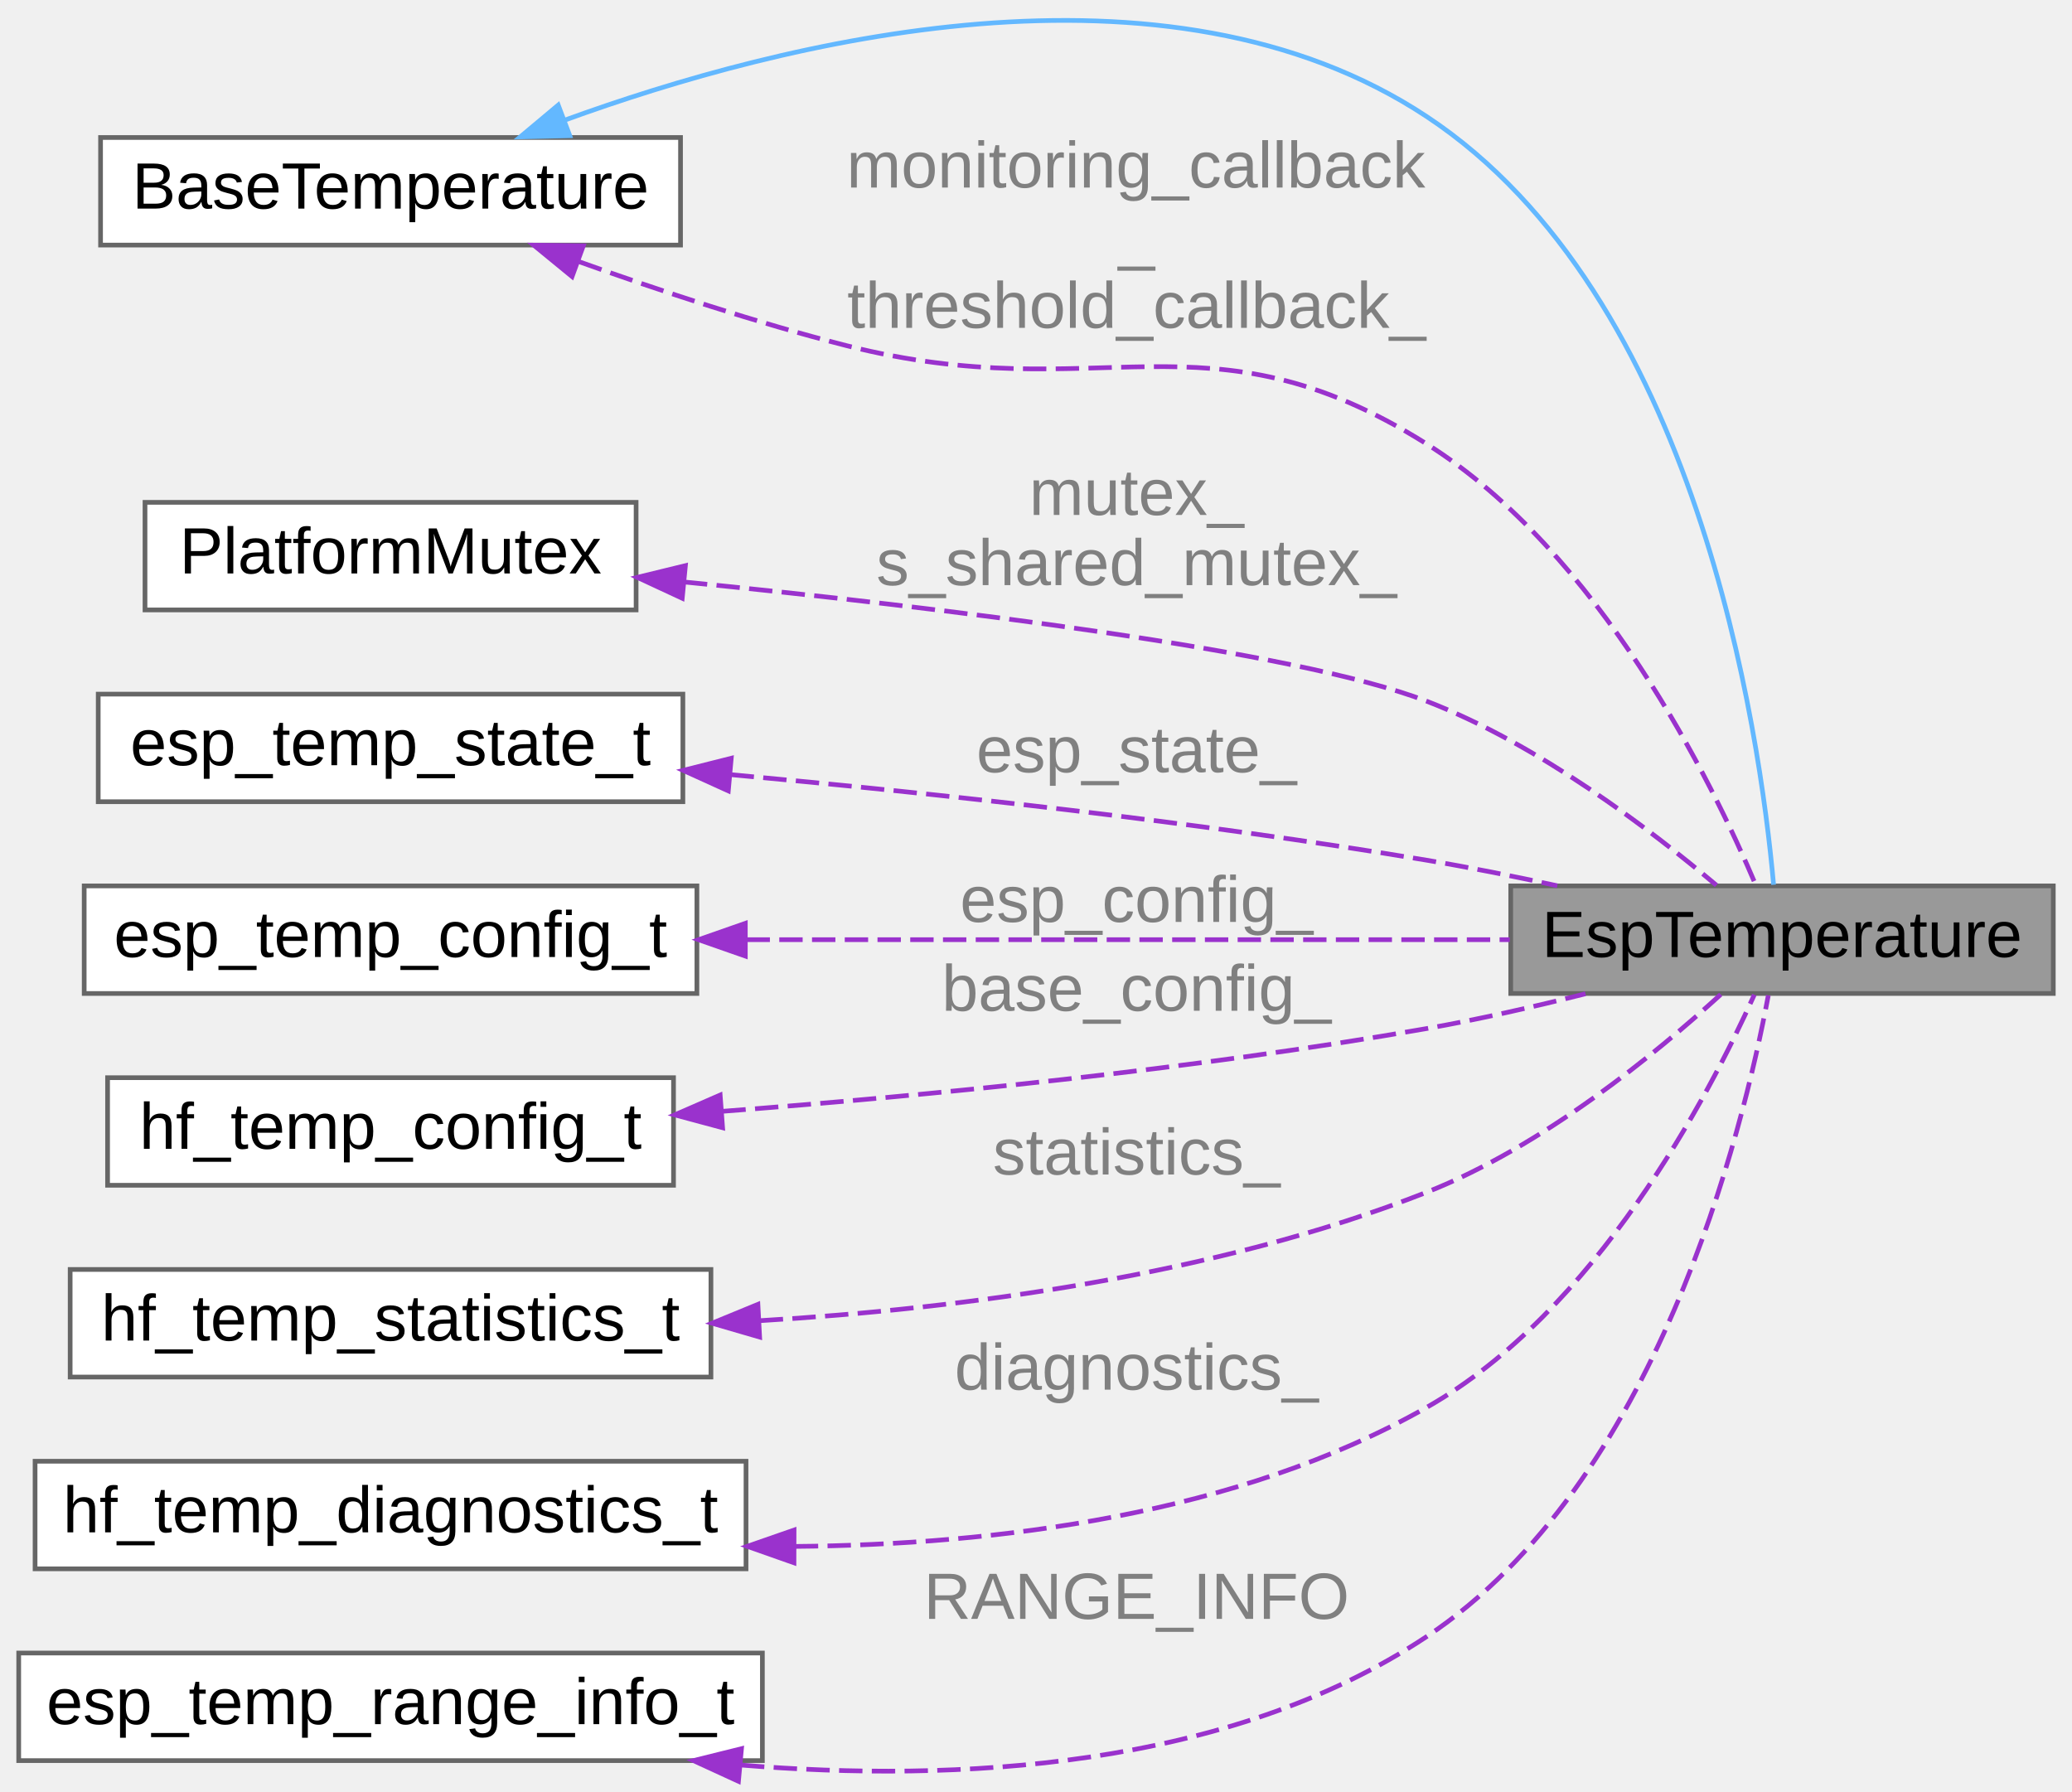
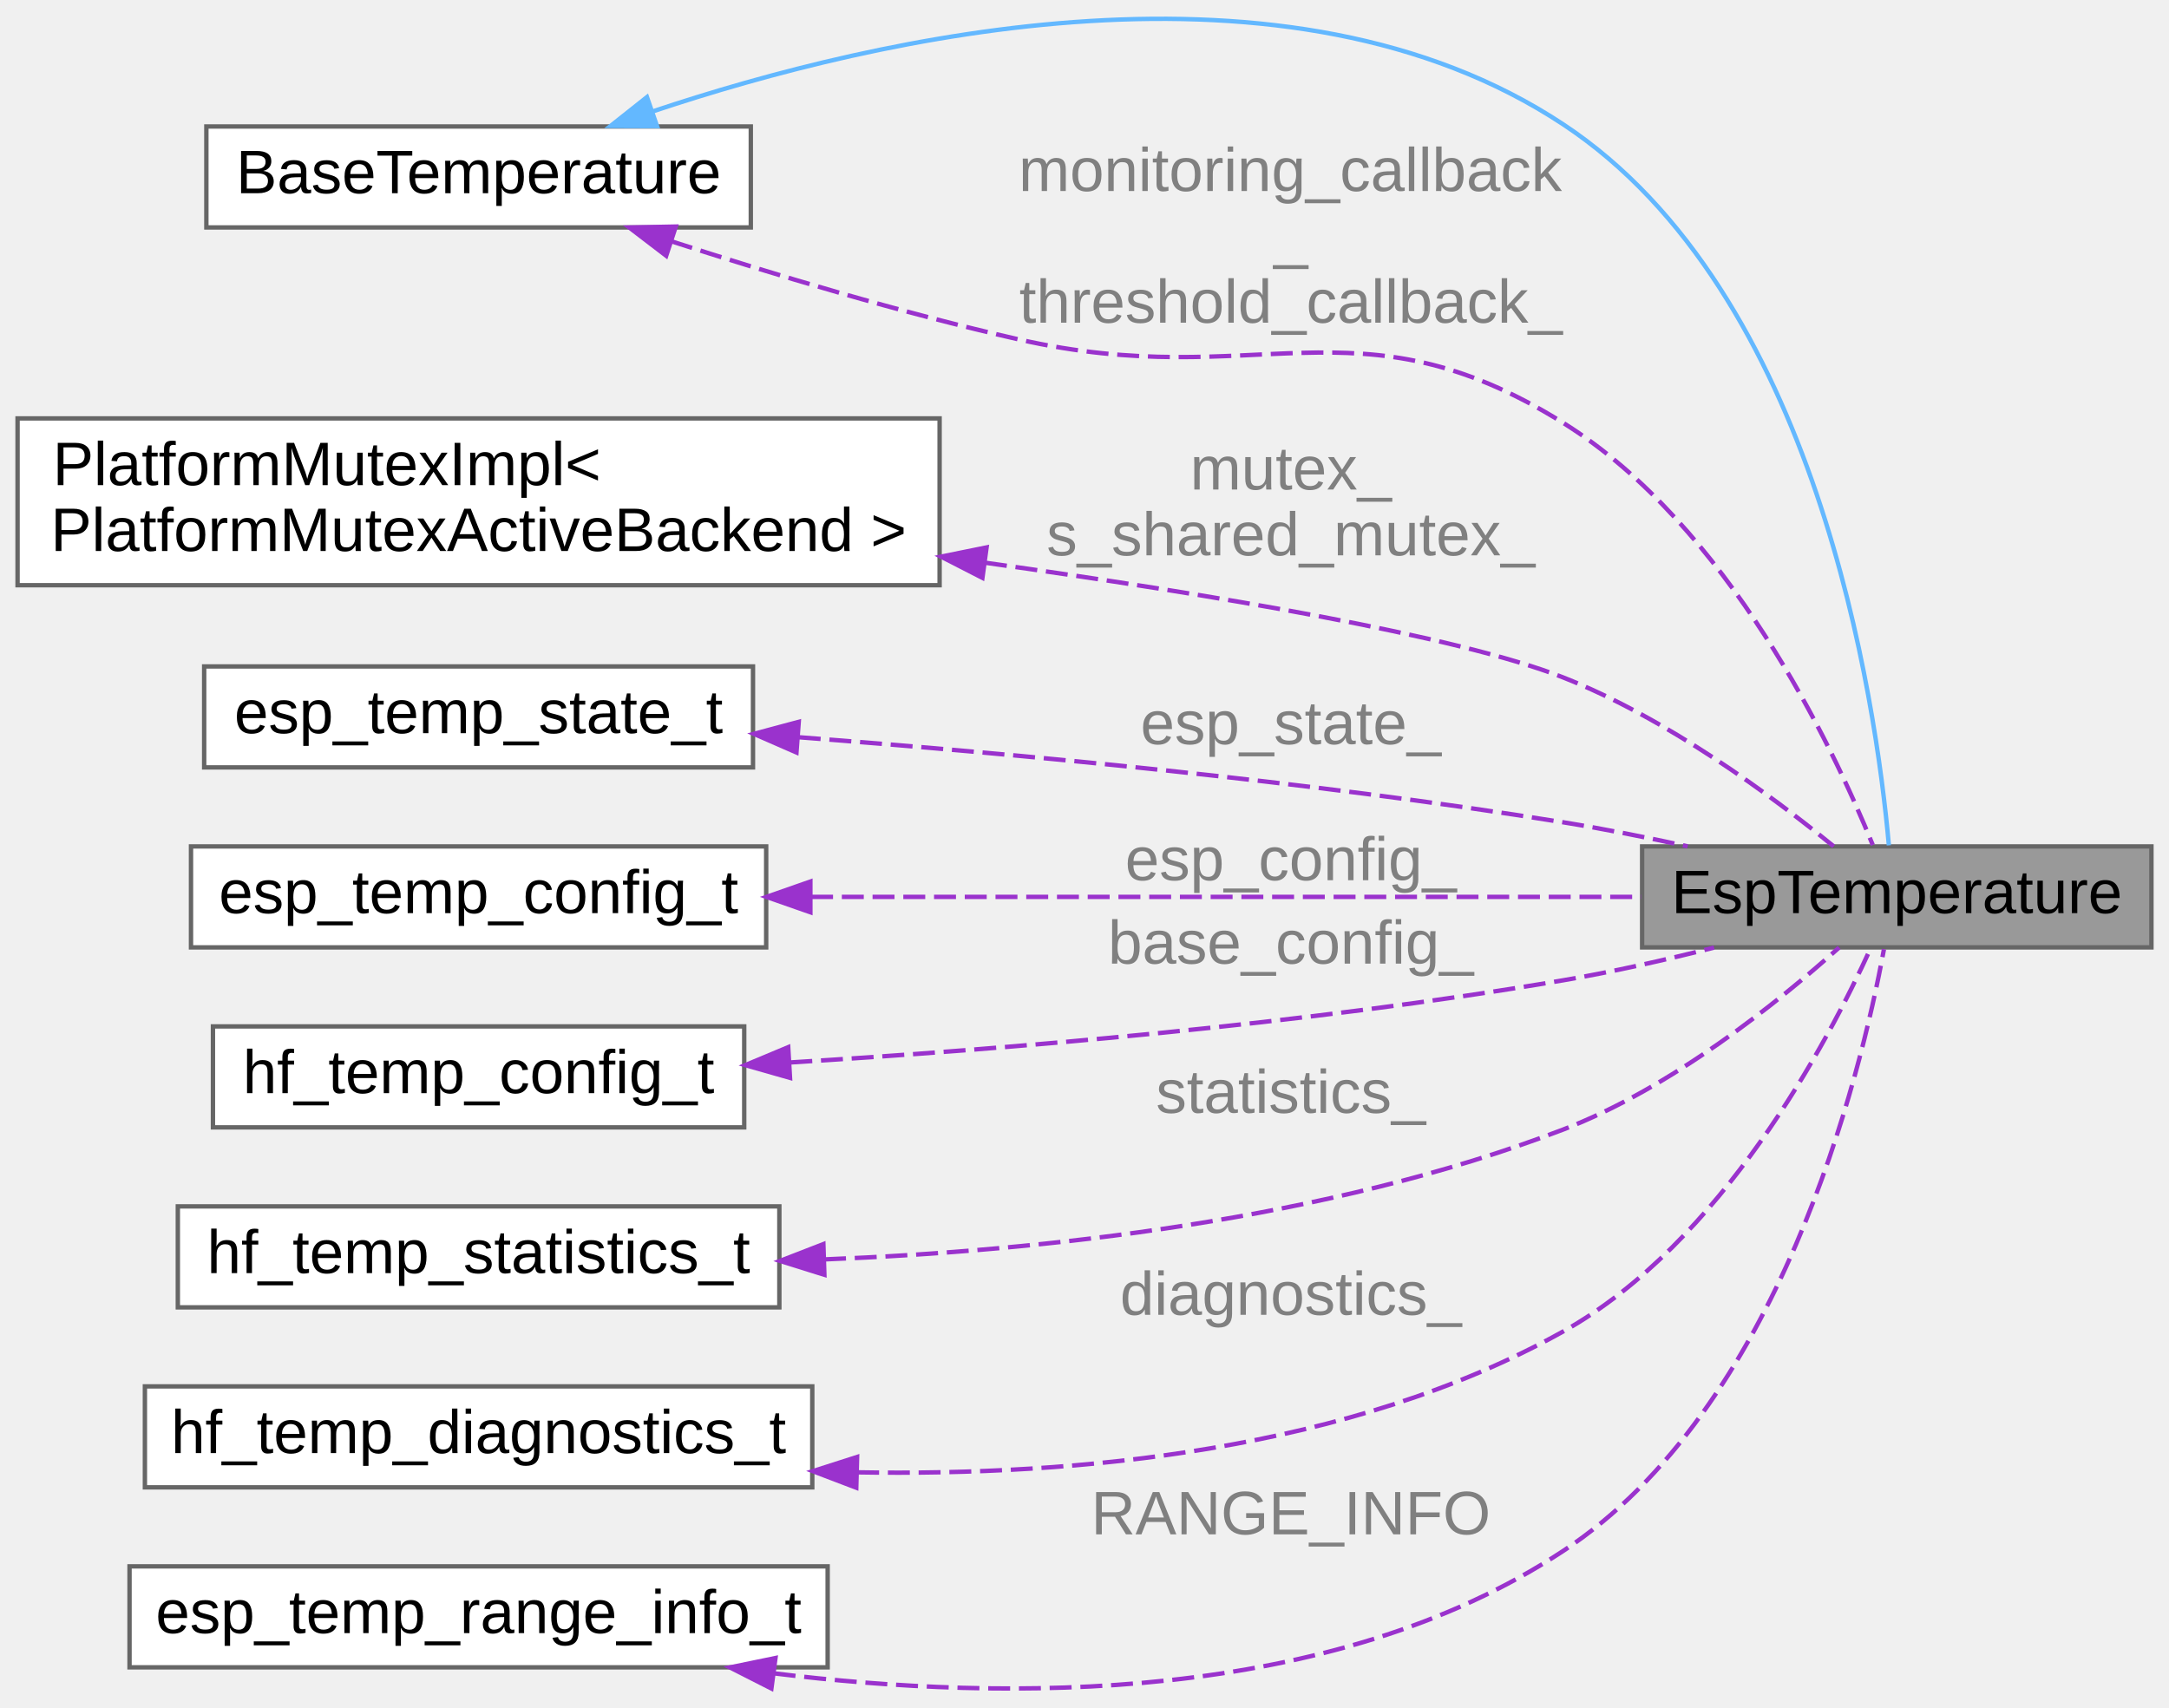
- <svg xmlns="http://www.w3.org/2000/svg" xmlns:xlink="http://www.w3.org/1999/xlink" width="443pt" height="383pt" viewBox="0.00 0.00 443.00 382.61">
-   <g id="graph0" class="graph" transform="scale(1 1) rotate(0) translate(4 378.61)">
+ <svg xmlns="http://www.w3.org/2000/svg" xmlns:xlink="http://www.w3.org/1999/xlink" width="494pt" height="389pt" viewBox="0.00 0.00 494.00 388.80">
+   <g id="graph0" class="graph" transform="scale(1 1) rotate(0) translate(4 384.8)">
    <g id="Node000001" class="node">
      <g id="a_Node000001">
        <a xlink:title="ESP32-C6 internal temperature sensor implementation.">
-           <polygon fill="#999999" stroke="#666666" points="435,-189.41 319,-189.41 319,-166.41 435,-166.41 435,-189.41" />
-           <text text-anchor="middle" x="377" y="-174.21" font-family="Arial" font-size="14.00">EspTemperature</text>
+           <polygon fill="#999999" stroke="#666666" points="486,-192.09 370,-192.09 370,-169.09 486,-169.09 486,-192.09" />
+           <text text-anchor="middle" x="428" y="-176.89" font-family="Arial" font-size="14.00">EspTemperature</text>
        </a>
      </g>
    </g>
    <g id="Node000002" class="node">
      <g id="a_Node000002">
        <a xlink:href="classBaseTemperature.html" target="_top" xlink:title="Abstract base class for all temperature sensor implementations.">
-           <polygon fill="white" stroke="#666666" points="141.5,-349.41 17.5,-349.41 17.5,-326.41 141.5,-326.41 141.5,-349.41" />
-           <text text-anchor="middle" x="79.5" y="-334.21" font-family="Arial" font-size="14.00">BaseTemperature</text>
+           <polygon fill="white" stroke="#666666" points="167,-356.09 43,-356.09 43,-333.09 167,-333.09 167,-356.09" />
+           <text text-anchor="middle" x="105" y="-340.89" font-family="Arial" font-size="14.00">BaseTemperature</text>
        </a>
      </g>
    </g>
    <g id="edge1_Node000001_Node000002" class="edge">
      <g id="a_edge1_Node000001_Node000002">
        <a xlink:title=" ">
-           <path fill="none" stroke="#63b8ff" d="M116.63,-353.08C163.33,-370.08 245.25,-390.76 301,-353.91 358.91,-315.64 372.25,-222.55 375.2,-189.66" />
-           <polygon fill="#63b8ff" stroke="#63b8ff" points="117.82,-349.79 107.23,-349.54 115.35,-356.34 117.82,-349.79" />
+           <path fill="none" stroke="#63b8ff" d="M144.53,-359.48C196.33,-376.81 289.16,-398.11 352,-356.59 409.91,-318.31 423.25,-225.23 426.2,-192.34" />
+           <polygon fill="#63b8ff" stroke="#63b8ff" points="145.64,-356.16 135.05,-356.2 143.35,-362.78 145.64,-356.16" />
        </a>
      </g>
    </g>
    <g id="edge8_Node000001_Node000002" class="edge">
      <g id="a_edge8_Node000001_Node000002">
        <a xlink:title=" ">
-           <path fill="none" stroke="#9a32cd" stroke-dasharray="5,2" d="M119.89,-322.83C137.21,-316.62 157.92,-309.76 177,-304.91 231.18,-291.16 253.68,-313.67 301,-283.91 338.02,-260.63 362,-211.76 371.45,-189.46" />
-           <polygon fill="#9a32cd" stroke="#9a32cd" points="118.31,-319.68 110.12,-326.39 120.71,-326.25 118.31,-319.68" />
+           <path fill="none" stroke="#9a32cd" stroke-dasharray="5,2" d="M148.86,-329.95C172.07,-322.44 201.37,-313.63 228,-307.59 282.37,-295.24 304.7,-318.1 352,-288.59 389.57,-265.14 413.27,-215.21 422.54,-192.4" />
+           <polygon fill="#9a32cd" stroke="#9a32cd" points="147.73,-326.64 139.31,-333.08 149.91,-333.29 147.73,-326.64" />
        </a>
      </g>
-       <text text-anchor="start" x="177" y="-338.71" font-family="Arial" font-size="14.00" fill="grey"> monitoring_callback</text>
-       <text text-anchor="middle" x="239" y="-323.71" font-family="Arial" font-size="14.00" fill="grey">_</text>
-       <text text-anchor="middle" x="239" y="-308.71" font-family="Arial" font-size="14.00" fill="grey">threshold_callback_</text>
+       <text text-anchor="start" x="228" y="-341.39" font-family="Arial" font-size="14.00" fill="grey"> monitoring_callback</text>
+       <text text-anchor="middle" x="290" y="-326.39" font-family="Arial" font-size="14.00" fill="grey">_</text>
+       <text text-anchor="middle" x="290" y="-311.39" font-family="Arial" font-size="14.00" fill="grey">threshold_callback_</text>
    </g>
    <g id="Node000003" class="node">
      <g id="a_Node000003">
-         <a xlink:href="classPlatformMutex.html" target="_top" xlink:title=" ">
-           <polygon fill="white" stroke="#666666" points="132,-271.41 27,-271.41 27,-248.41 132,-248.41 132,-271.41" />
-           <text text-anchor="middle" x="79.5" y="-256.21" font-family="Arial" font-size="14.00">PlatformMutex</text>
+         <a xlink:href="classPlatformMutexImpl.html" target="_top" xlink:title=" ">
+           <polygon fill="white" stroke="#666666" points="210,-289.59 0,-289.59 0,-251.59 210,-251.59 210,-289.59" />
+           <text text-anchor="start" x="8" y="-274.39" font-family="Arial" font-size="14.00">PlatformMutexImpl&lt;</text>
+           <text text-anchor="middle" x="105" y="-259.39" font-family="Arial" font-size="14.00"> PlatformMutexActiveBackend &gt;</text>
        </a>
      </g>
    </g>
    <g id="edge2_Node000001_Node000003" class="edge">
      <g id="a_edge2_Node000001_Node000003">
        <a xlink:title=" ">
-           <path fill="none" stroke="#9a32cd" stroke-dasharray="5,2" d="M142.23,-254.39C197.11,-248.91 272.86,-239.77 301,-228.91 324.94,-219.67 348.8,-201.52 362.98,-189.55" />
-           <polygon fill="#9a32cd" stroke="#9a32cd" points="141.86,-250.91 132.25,-255.37 142.54,-257.88 141.86,-250.91" />
+           <path fill="none" stroke="#9a32cd" stroke-dasharray="5,2" d="M220.35,-256.72C272.48,-249.43 327.88,-240.07 352,-230.59 375.59,-221.31 399.36,-203.75 413.63,-192.11" />
+           <polygon fill="#9a32cd" stroke="#9a32cd" points="219.75,-253.27 210.32,-258.1 220.7,-260.2 219.75,-253.27" />
        </a>
      </g>
-       <text text-anchor="middle" x="239" y="-268.71" font-family="Arial" font-size="14.00" fill="grey"> mutex_</text>
-       <text text-anchor="middle" x="239" y="-253.71" font-family="Arial" font-size="14.00" fill="grey">s_shared_mutex_</text>
+       <text text-anchor="middle" x="290" y="-273.39" font-family="Arial" font-size="14.00" fill="grey"> mutex_</text>
+       <text text-anchor="middle" x="290" y="-258.39" font-family="Arial" font-size="14.00" fill="grey">s_shared_mutex_</text>
    </g>
    <g id="Node000004" class="node">
      <g id="a_Node000004">
        <a xlink:href="structesp__temp__state__t.html" target="_top" xlink:title="ESP32-C6 specific temperature sensor state.">
-           <polygon fill="white" stroke="#666666" points="142,-230.41 17,-230.41 17,-207.41 142,-207.41 142,-230.41" />
-           <text text-anchor="middle" x="79.5" y="-215.21" font-family="Arial" font-size="14.00">esp_temp_state_t</text>
+           <polygon fill="white" stroke="#666666" points="167.5,-233.09 42.5,-233.09 42.5,-210.09 167.5,-210.09 167.5,-233.09" />
+           <text text-anchor="middle" x="105" y="-217.89" font-family="Arial" font-size="14.00">esp_temp_state_t</text>
        </a>
      </g>
    </g>
    <g id="edge3_Node000001_Node000004" class="edge">
      <g id="a_edge3_Node000001_Node000004">
        <a xlink:title=" ">
-           <path fill="none" stroke="#9a32cd" stroke-dasharray="5,2" d="M152.21,-213.2C195.47,-209.23 251.6,-203.17 301,-194.91 310.09,-193.39 319.72,-191.46 328.95,-189.44" />
-           <polygon fill="#9a32cd" stroke="#9a32cd" points="151.71,-209.73 142.06,-214.11 152.34,-216.7 151.71,-209.73" />
+           <path fill="none" stroke="#9a32cd" stroke-dasharray="5,2" d="M177.92,-216.96C227.13,-213.21 293.76,-206.99 352,-197.59 361.23,-196.1 371.01,-194.15 380.37,-192.11" />
+           <polygon fill="#9a32cd" stroke="#9a32cd" points="177.4,-213.49 167.69,-217.73 177.92,-220.47 177.4,-213.49" />
        </a>
      </g>
-       <text text-anchor="middle" x="239" y="-213.71" font-family="Arial" font-size="14.00" fill="grey"> esp_state_</text>
+       <text text-anchor="middle" x="290" y="-215.39" font-family="Arial" font-size="14.00" fill="grey"> esp_state_</text>
    </g>
    <g id="Node000005" class="node">
      <g id="a_Node000005">
        <a xlink:href="structesp__temp__config__t.html" target="_top" xlink:title="ESP32-C6 specific temperature sensor configuration.">
-           <polygon fill="white" stroke="#666666" points="145,-189.41 14,-189.41 14,-166.41 145,-166.41 145,-189.41" />
-           <text text-anchor="middle" x="79.5" y="-174.21" font-family="Arial" font-size="14.00">esp_temp_config_t</text>
+           <polygon fill="white" stroke="#666666" points="170.5,-192.09 39.5,-192.09 39.5,-169.09 170.5,-169.09 170.5,-192.09" />
+           <text text-anchor="middle" x="105" y="-176.89" font-family="Arial" font-size="14.00">esp_temp_config_t</text>
        </a>
      </g>
    </g>
    <g id="edge4_Node000001_Node000005" class="edge">
      <g id="a_edge4_Node000001_Node000005">
        <a xlink:title=" ">
-           <path fill="none" stroke="#9a32cd" stroke-dasharray="5,2" d="M155.61,-177.91C206.35,-177.91 272.3,-177.91 318.79,-177.91" />
-           <polygon fill="#9a32cd" stroke="#9a32cd" points="155.35,-174.41 145.35,-177.91 155.35,-181.41 155.35,-174.41" />
+           <path fill="none" stroke="#9a32cd" stroke-dasharray="5,2" d="M180.73,-180.59C238.42,-180.59 317.05,-180.59 369.79,-180.59" />
+           <polygon fill="#9a32cd" stroke="#9a32cd" points="180.57,-177.09 170.57,-180.59 180.57,-184.09 180.57,-177.09" />
        </a>
      </g>
-       <text text-anchor="middle" x="239" y="-181.71" font-family="Arial" font-size="14.00" fill="grey"> esp_config_</text>
+       <text text-anchor="middle" x="290" y="-184.39" font-family="Arial" font-size="14.00" fill="grey"> esp_config_</text>
    </g>
    <g id="Node000006" class="node">
      <g id="a_Node000006">
        <a xlink:href="structhf__temp__config__t.html" target="_top" xlink:title="Temperature sensor configuration structure.">
-           <polygon fill="white" stroke="#666666" points="140,-148.41 19,-148.41 19,-125.41 140,-125.41 140,-148.41" />
-           <text text-anchor="middle" x="79.5" y="-133.21" font-family="Arial" font-size="14.00">hf_temp_config_t</text>
+           <polygon fill="white" stroke="#666666" points="165.5,-151.09 44.5,-151.09 44.5,-128.09 165.5,-128.09 165.5,-151.09" />
+           <text text-anchor="middle" x="105" y="-135.89" font-family="Arial" font-size="14.00">hf_temp_config_t</text>
        </a>
      </g>
    </g>
    <g id="edge5_Node000001_Node000006" class="edge">
      <g id="a_edge5_Node000001_Node000006">
        <a xlink:title=" ">
-           <path fill="none" stroke="#9a32cd" stroke-dasharray="5,2" d="M150.45,-141.22C193.99,-144.56 251.01,-150.14 301,-158.91 312.11,-160.86 324.01,-163.58 334.98,-166.35" />
-           <polygon fill="#9a32cd" stroke="#9a32cd" points="150.49,-137.71 140.25,-140.46 149.97,-144.7 150.49,-137.71" />
+           <path fill="none" stroke="#9a32cd" stroke-dasharray="5,2" d="M176,-142.88C225.44,-145.93 293.1,-151.56 352,-161.59 363.26,-163.5 375.3,-166.24 386.38,-169.04" />
+           <polygon fill="#9a32cd" stroke="#9a32cd" points="175.93,-139.37 165.74,-142.27 175.52,-146.36 175.93,-139.37" />
        </a>
      </g>
-       <text text-anchor="middle" x="239" y="-162.71" font-family="Arial" font-size="14.00" fill="grey"> base_config_</text>
+       <text text-anchor="middle" x="290" y="-165.39" font-family="Arial" font-size="14.00" fill="grey"> base_config_</text>
    </g>
    <g id="Node000007" class="node">
      <g id="a_Node000007">
        <a xlink:href="structhf__temp__statistics__t.html" target="_top" xlink:title="Temperature sensor statistics.">
-           <polygon fill="white" stroke="#666666" points="148,-107.41 11,-107.41 11,-84.41 148,-84.41 148,-107.41" />
-           <text text-anchor="middle" x="79.5" y="-92.21" font-family="Arial" font-size="14.00">hf_temp_statistics_t</text>
+           <polygon fill="white" stroke="#666666" points="173.5,-110.09 36.5,-110.09 36.5,-87.09 173.5,-87.09 173.5,-110.09" />
+           <text text-anchor="middle" x="105" y="-94.89" font-family="Arial" font-size="14.00">hf_temp_statistics_t</text>
        </a>
      </g>
    </g>
    <g id="edge6_Node000001_Node000007" class="edge">
      <g id="a_edge6_Node000001_Node000007">
        <a xlink:title=" ">
-           <path fill="none" stroke="#9a32cd" stroke-dasharray="5,2" d="M158.43,-96.46C201.72,-99.04 255.79,-106.11 301,-123.91 325.78,-133.67 349.96,-153.48 363.9,-166.2" />
-           <polygon fill="#9a32cd" stroke="#9a32cd" points="158.41,-92.96 148.24,-95.92 158.04,-99.95 158.41,-92.96" />
+           <path fill="none" stroke="#9a32cd" stroke-dasharray="5,2" d="M183.68,-98.01C233.3,-99.97 298.19,-106.95 352,-127.59 376.71,-137.07 400.91,-156.54 414.87,-169.06" />
+           <polygon fill="#9a32cd" stroke="#9a32cd" points="183.76,-94.51 173.65,-97.67 183.53,-101.5 183.76,-94.51" />
        </a>
      </g>
-       <text text-anchor="middle" x="239" y="-127.71" font-family="Arial" font-size="14.00" fill="grey"> statistics_</text>
+       <text text-anchor="middle" x="290" y="-131.39" font-family="Arial" font-size="14.00" fill="grey"> statistics_</text>
    </g>
    <g id="Node000008" class="node">
      <g id="a_Node000008">
        <a xlink:href="structhf__temp__diagnostics__t.html" target="_top" xlink:title="Temperature sensor diagnostics.">
-           <polygon fill="white" stroke="#666666" points="155.5,-66.41 3.5,-66.41 3.5,-43.41 155.5,-43.41 155.5,-66.41" />
-           <text text-anchor="middle" x="79.5" y="-51.21" font-family="Arial" font-size="14.00">hf_temp_diagnostics_t</text>
+           <polygon fill="white" stroke="#666666" points="181,-69.09 29,-69.09 29,-46.09 181,-46.09 181,-69.09" />
+           <text text-anchor="middle" x="105" y="-53.89" font-family="Arial" font-size="14.00">hf_temp_diagnostics_t</text>
        </a>
      </g>
    </g>
    <g id="edge7_Node000001_Node000008" class="edge">
      <g id="a_edge7_Node000001_Node000008">
        <a xlink:title=" ">
-           <path fill="none" stroke="#9a32cd" stroke-dasharray="5,2" d="M165.93,-48.2C208.97,-48.55 260.47,-54.94 301,-77.91 337.25,-98.46 361.31,-144.43 371.08,-166.14" />
-           <polygon fill="#9a32cd" stroke="#9a32cd" points="165.75,-44.7 155.76,-48.22 165.77,-51.7 165.75,-44.7" />
+           <path fill="none" stroke="#9a32cd" stroke-dasharray="5,2" d="M191.22,-49.51C241.05,-48.64 303.47,-54.45 352,-81.59 388.13,-101.79 412.25,-147.38 422.06,-168.91" />
+           <polygon fill="#9a32cd" stroke="#9a32cd" points="191.02,-46.01 181.12,-49.78 191.21,-53.01 191.02,-46.01" />
        </a>
      </g>
-       <text text-anchor="middle" x="239" y="-81.71" font-family="Arial" font-size="14.00" fill="grey"> diagnostics_</text>
+       <text text-anchor="middle" x="290" y="-85.39" font-family="Arial" font-size="14.00" fill="grey"> diagnostics_</text>
    </g>
    <g id="Node000009" class="node">
      <g id="a_Node000009">
        <a xlink:href="structesp__temp__range__info__t.html" target="_top" xlink:title="Temperature range information structure.">
-           <polygon fill="white" stroke="#666666" points="159,-25.41 0,-25.41 0,-2.41 159,-2.41 159,-25.41" />
-           <text text-anchor="middle" x="79.5" y="-10.21" font-family="Arial" font-size="14.00">esp_temp_range_info_t</text>
+           <polygon fill="white" stroke="#666666" points="184.5,-28.09 25.5,-28.09 25.5,-5.09 184.5,-5.09 184.5,-28.09" />
+           <text text-anchor="middle" x="105" y="-12.89" font-family="Arial" font-size="14.00">esp_temp_range_info_t</text>
        </a>
      </g>
    </g>
    <g id="edge9_Node000001_Node000009" class="edge">
      <g id="a_edge9_Node000001_Node000009">
        <a xlink:title=" ">
-           <path fill="none" stroke="#9a32cd" stroke-dasharray="5,2" d="M154.43,-1.46C200.28,2.28 258.36,-0.59 301,-28.91 350.22,-61.59 368.62,-136.81 374.07,-166.01" />
-           <polygon fill="#9a32cd" stroke="#9a32cd" points="153.88,2.01 144.25,-2.41 154.53,-4.96 153.88,2.01" />
+           <path fill="none" stroke="#9a32cd" stroke-dasharray="5,2" d="M172.21,-3.73C225.2,2.83 299.14,3.25 352,-31.59 401.33,-64.1 419.67,-139.41 425.08,-168.67" />
+           <polygon fill="#9a32cd" stroke="#9a32cd" points="171.69,-0.27 162.24,-5.07 172.62,-7.21 171.69,-0.27" />
        </a>
      </g>
-       <text text-anchor="middle" x="239" y="-32.71" font-family="Arial" font-size="14.00" fill="grey"> RANGE_INFO</text>
+       <text text-anchor="middle" x="290" y="-35.39" font-family="Arial" font-size="14.00" fill="grey"> RANGE_INFO</text>
    </g>
  </g>
</svg>
